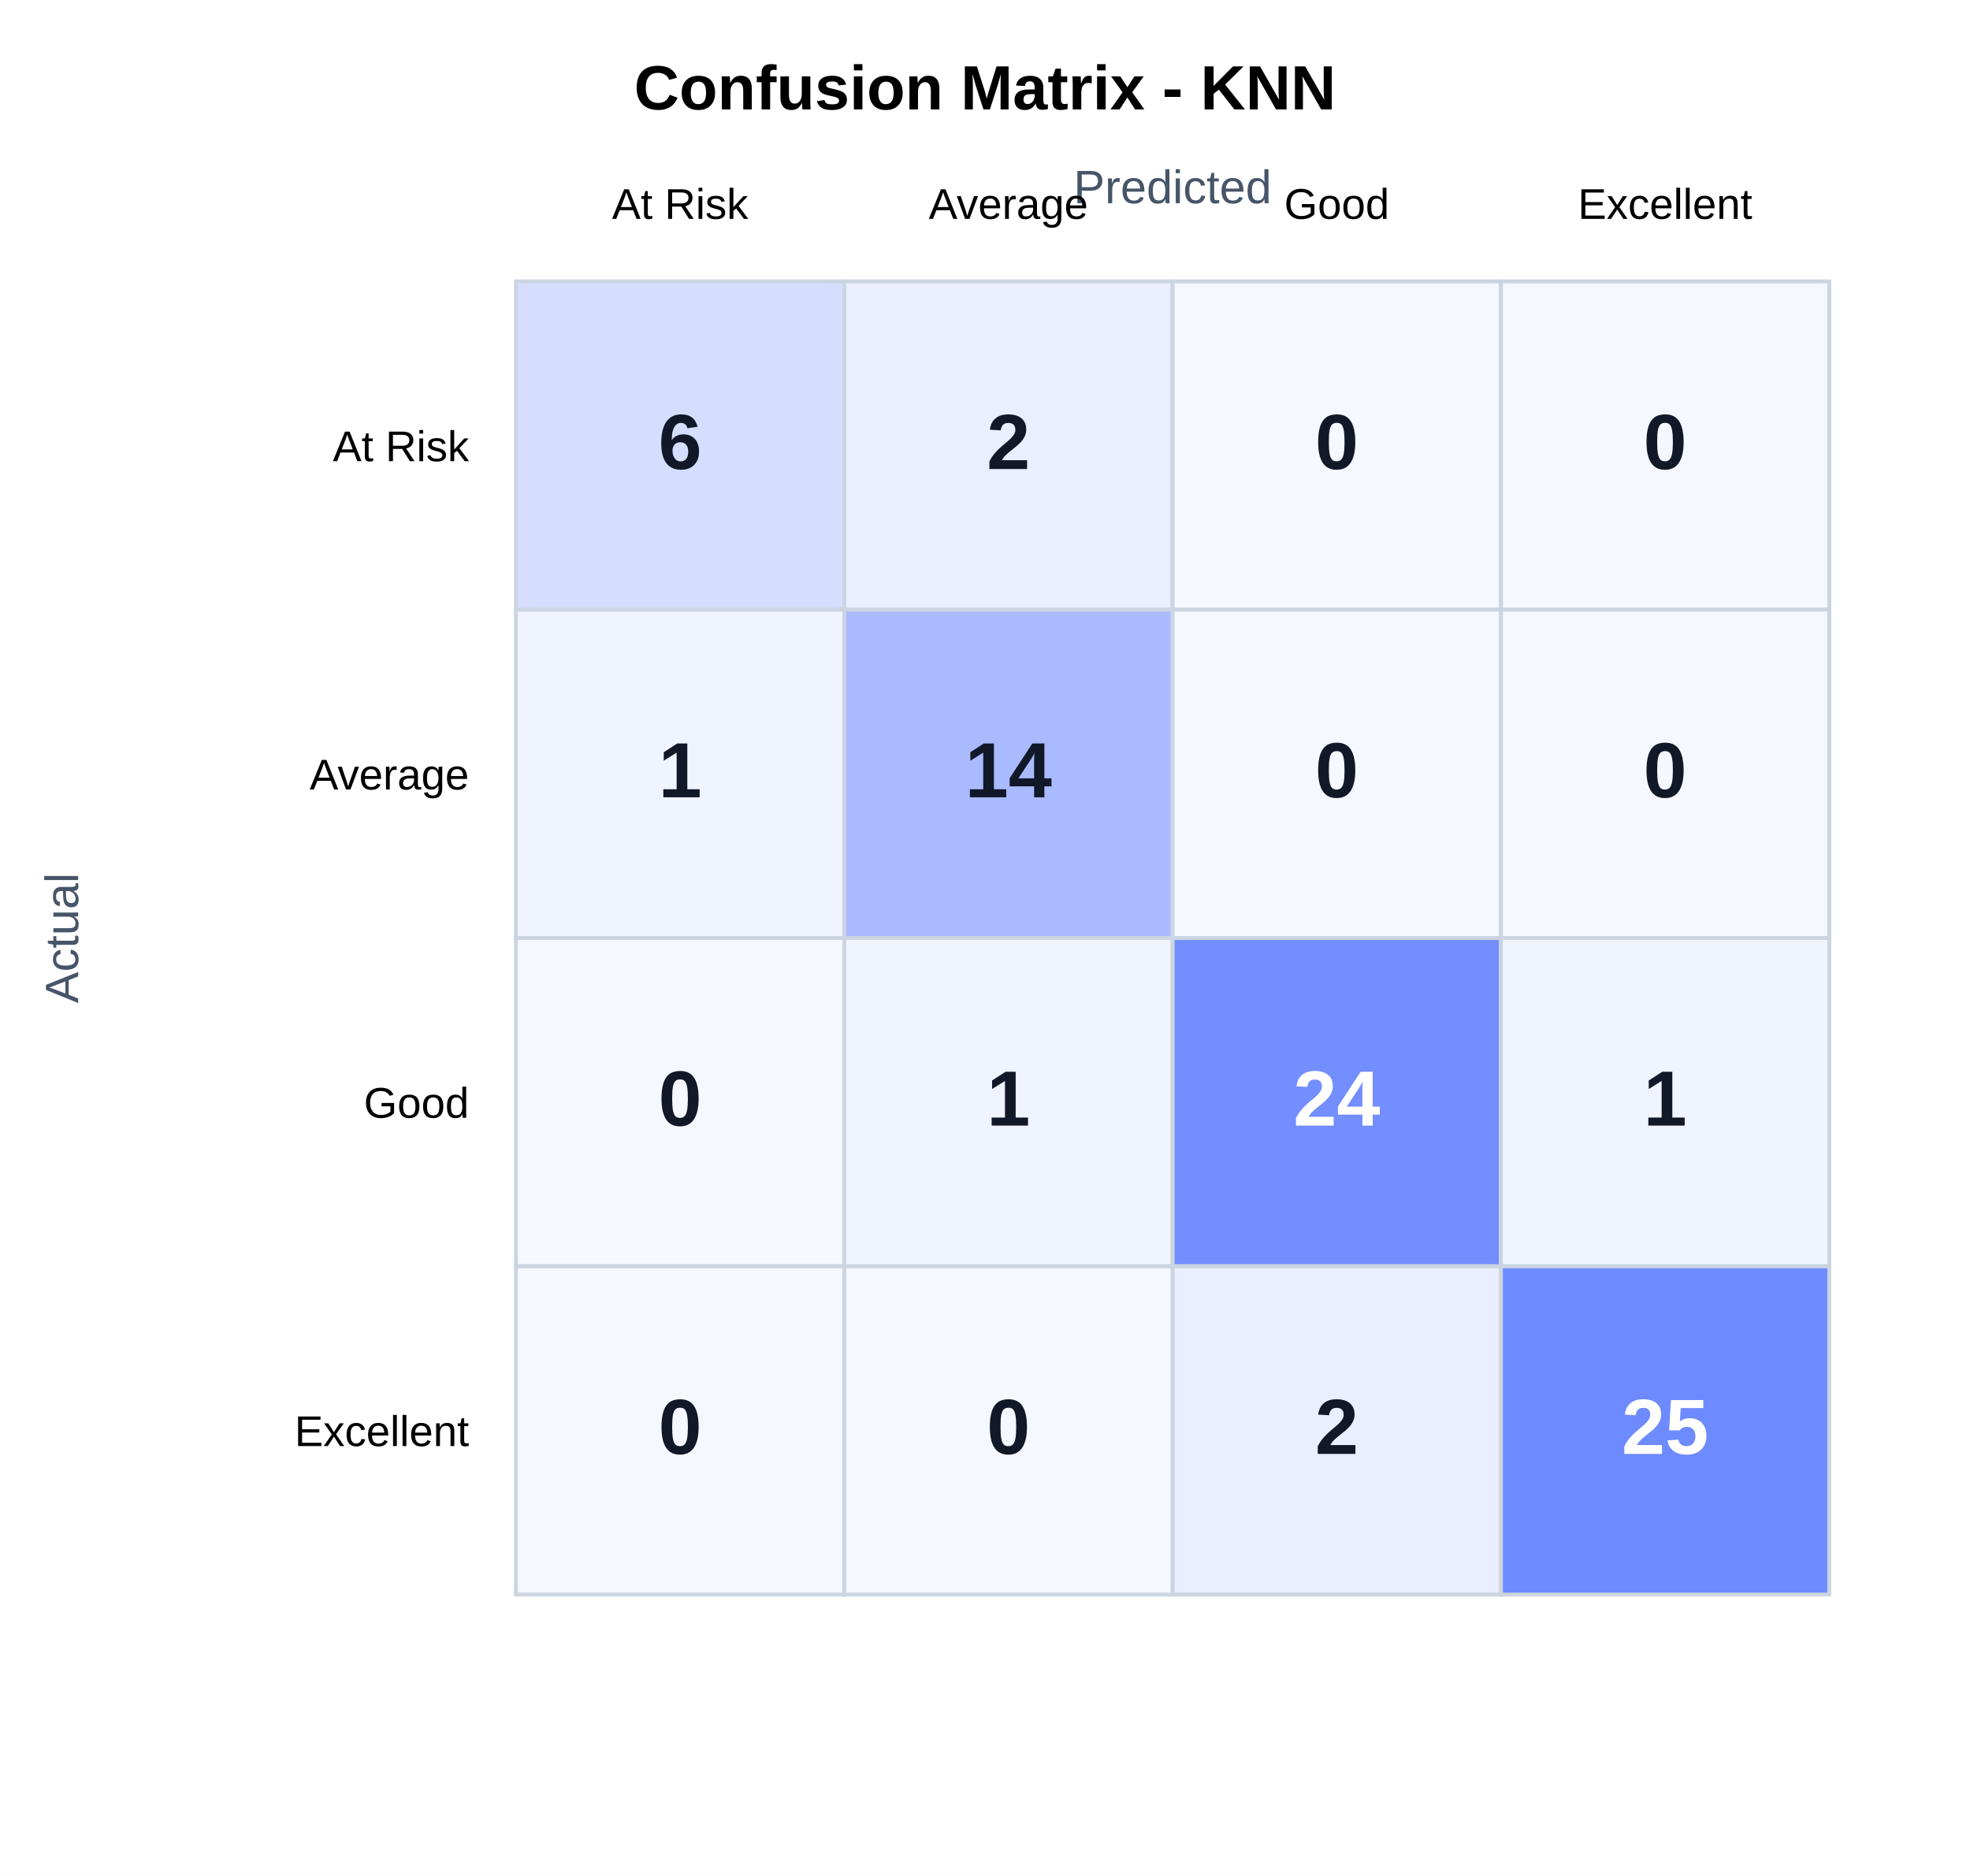
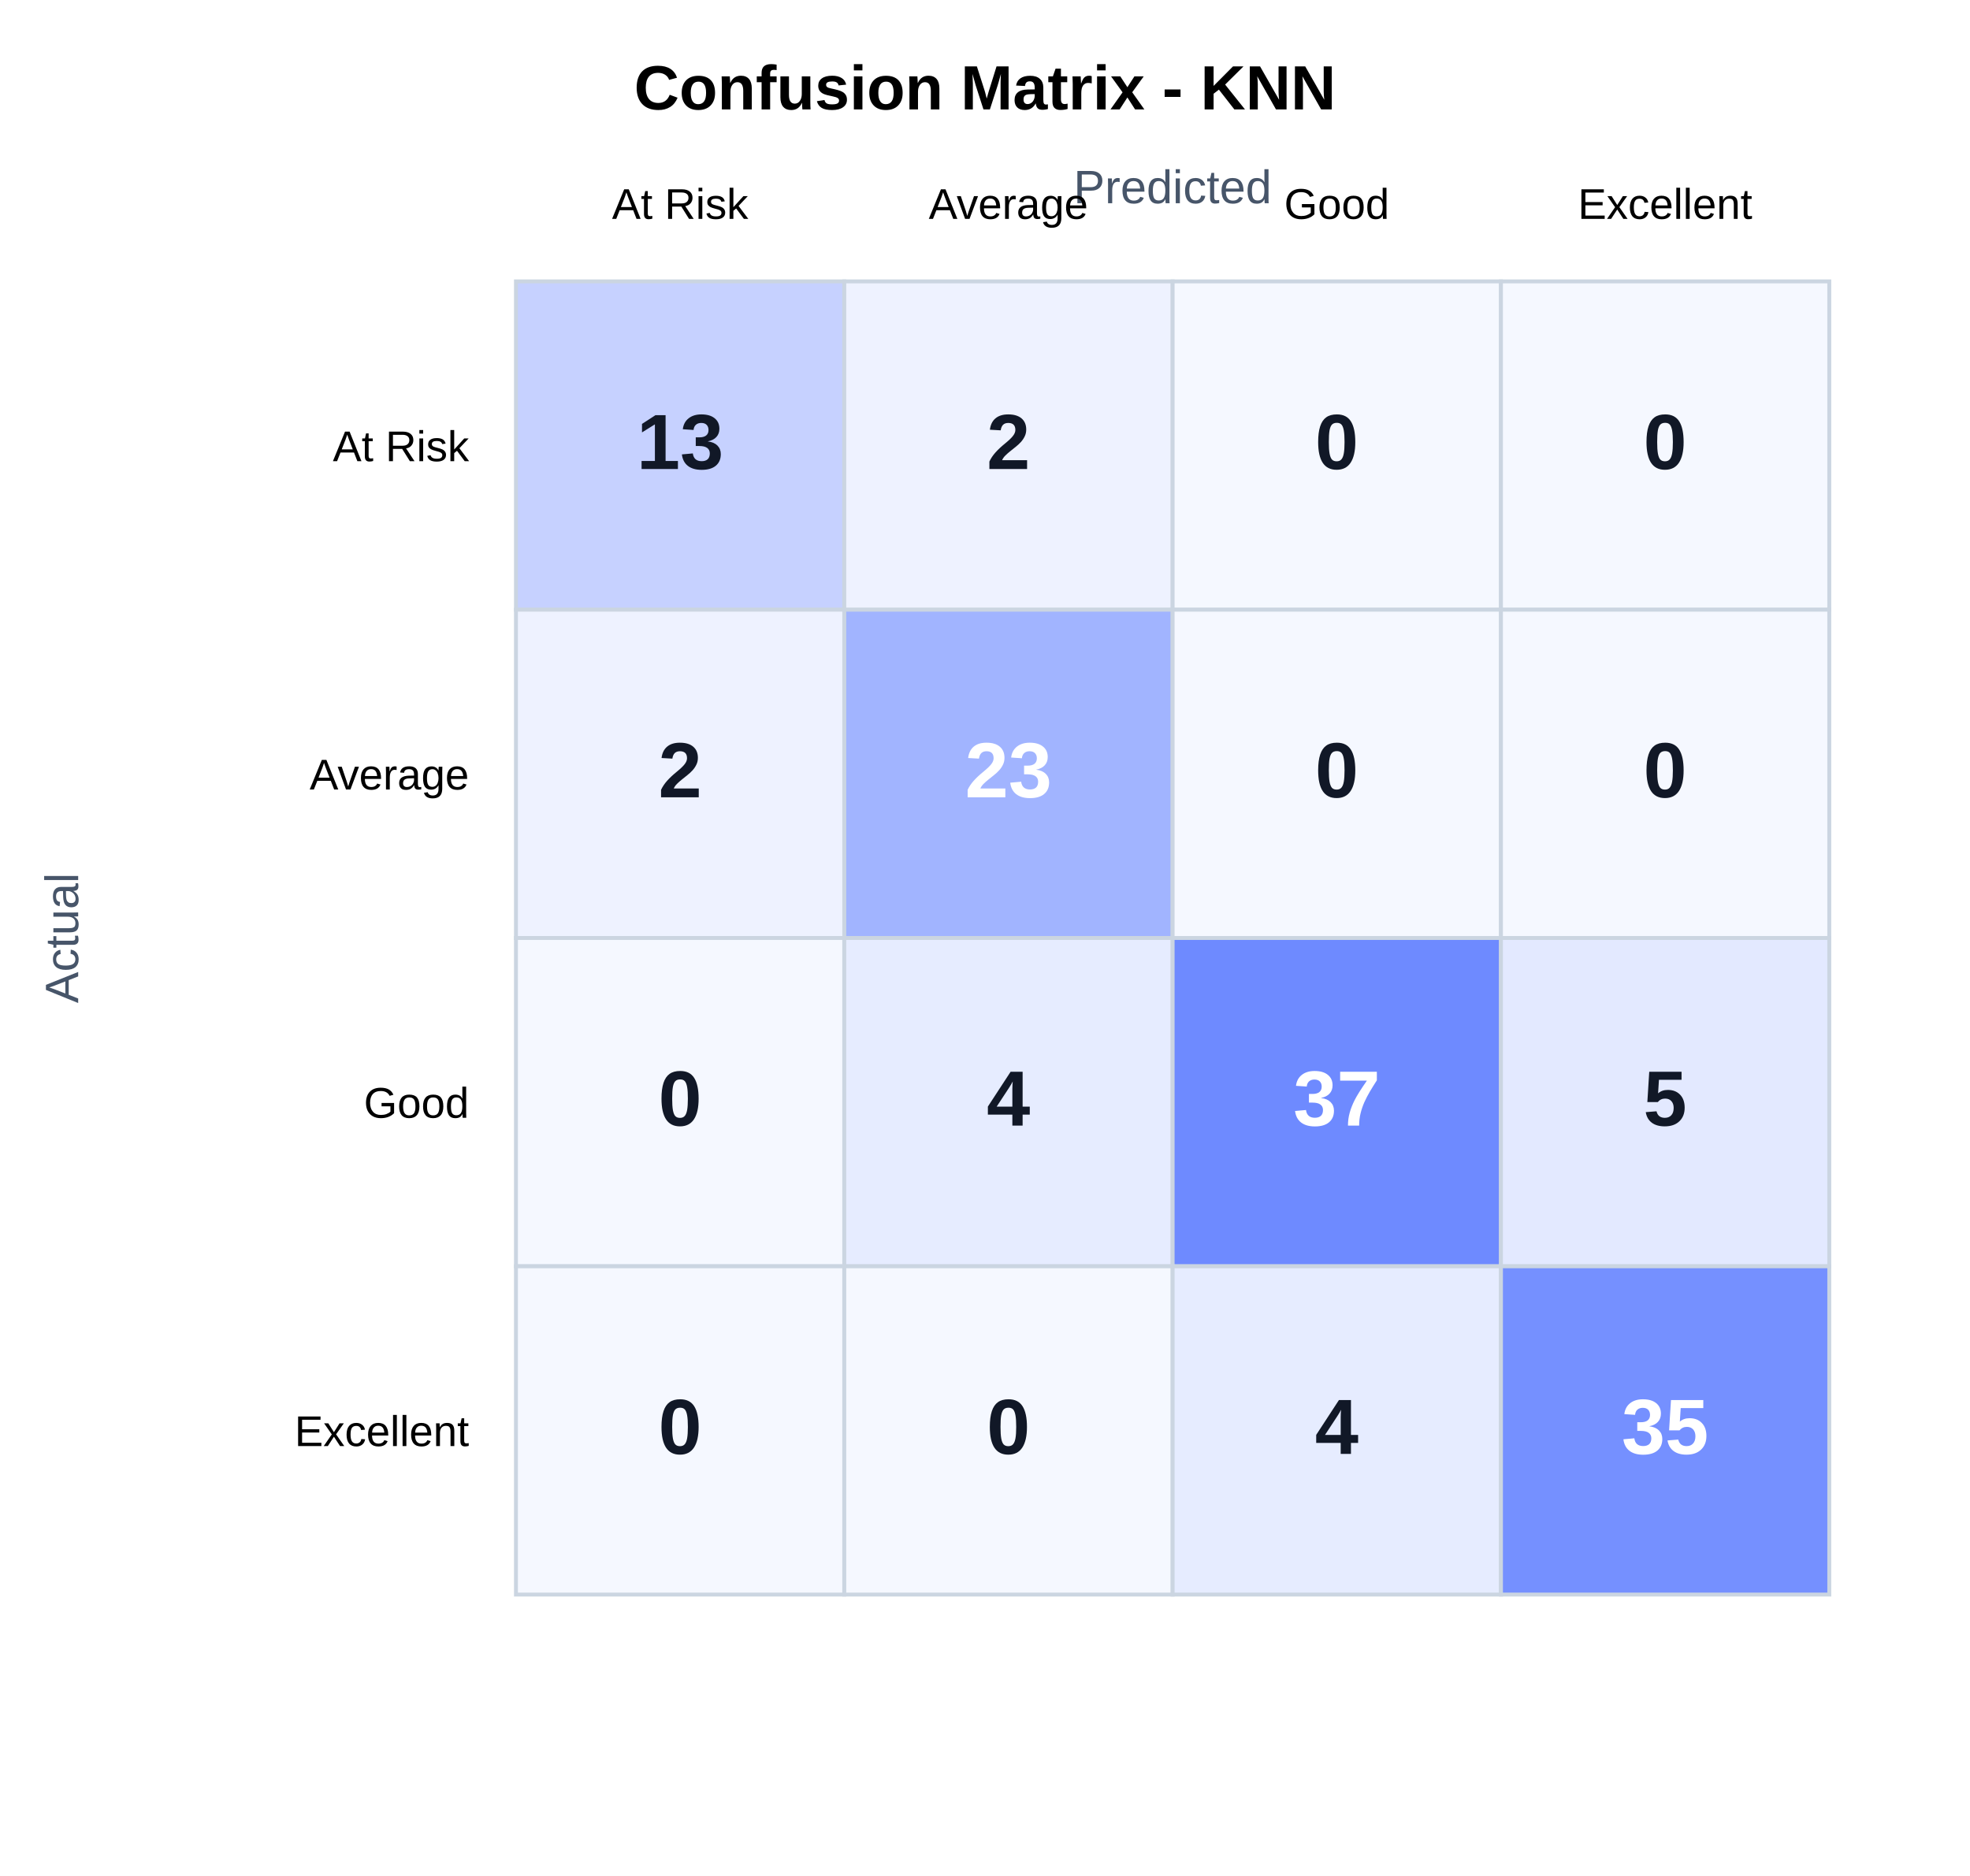
<svg xmlns="http://www.w3.org/2000/svg" width="504" height="480" viewBox="0 0 504 480">
  <rect width="100%" height="100%" fill="#ffffff" />
  <text x="252" y="28" text-anchor="middle" font-family="Segoe UI, Arial" font-size="16" font-weight="600">Confusion Matrix - KNN</text>
  <text x="300" y="52" text-anchor="middle" font-family="Segoe UI, Arial" font-size="12" fill="#475569">Predicted</text>
  <text x="20" y="240" text-anchor="middle" font-family="Segoe UI, Arial" font-size="12" fill="#475569" transform="rotate(-90 20 240)">Actual</text>
  <text x="174" y="56" text-anchor="middle" font-family="Segoe UI, Arial" font-size="11">At Risk</text>
  <text x="258" y="56" text-anchor="middle" font-family="Segoe UI, Arial" font-size="11">Average</text>
  <text x="342" y="56" text-anchor="middle" font-family="Segoe UI, Arial" font-size="11">Good</text>
  <text x="426" y="56" text-anchor="middle" font-family="Segoe UI, Arial" font-size="11">Excellent</text>
  <text x="120" y="118" text-anchor="end" font-family="Segoe UI, Arial" font-size="11">At Risk</text>
  <text x="120" y="202" text-anchor="end" font-family="Segoe UI, Arial" font-size="11">Average</text>
  <text x="120" y="286" text-anchor="end" font-family="Segoe UI, Arial" font-size="11">Good</text>
  <text x="120" y="370" text-anchor="end" font-family="Segoe UI, Arial" font-size="11">Excellent</text>
-   <rect x="132" y="72" width="84" height="84" fill="rgb(213,222,255)" stroke="#cbd5e1" />
-   <text x="174" y="120" text-anchor="middle" font-family="Segoe UI, Arial" font-size="20" font-weight="600" fill="#111827">6</text>
-   <rect x="216" y="72" width="84" height="84" fill="rgb(234,239,255)" stroke="#cbd5e1" />
+   <rect x="132" y="72" width="84" height="84" fill="rgb(198,209,255)" stroke="#cbd5e1" />
+   <text x="174" y="120" text-anchor="middle" font-family="Segoe UI, Arial" font-size="20" font-weight="600" fill="#111827">13</text>
+   <rect x="216" y="72" width="84" height="84" fill="rgb(238,242,255)" stroke="#cbd5e1" />
  <text x="258" y="120" text-anchor="middle" font-family="Segoe UI, Arial" font-size="20" font-weight="600" fill="#111827">2</text>
  <rect x="300" y="72" width="84" height="84" fill="rgb(245,248,255)" stroke="#cbd5e1" />
  <text x="342" y="120" text-anchor="middle" font-family="Segoe UI, Arial" font-size="20" font-weight="600" fill="#111827">0</text>
  <rect x="384" y="72" width="84" height="84" fill="rgb(245,248,255)" stroke="#cbd5e1" />
  <text x="426" y="120" text-anchor="middle" font-family="Segoe UI, Arial" font-size="20" font-weight="600" fill="#111827">0</text>
-   <rect x="132" y="156" width="84" height="84" fill="rgb(240,244,255)" stroke="#cbd5e1" />
-   <text x="174" y="204" text-anchor="middle" font-family="Segoe UI, Arial" font-size="20" font-weight="600" fill="#111827">1</text>
-   <rect x="216" y="156" width="84" height="84" fill="rgb(169,186,255)" stroke="#cbd5e1" />
-   <text x="258" y="204" text-anchor="middle" font-family="Segoe UI, Arial" font-size="20" font-weight="600" fill="#111827">14</text>
+   <rect x="132" y="156" width="84" height="84" fill="rgb(238,242,255)" stroke="#cbd5e1" />
+   <text x="174" y="204" text-anchor="middle" font-family="Segoe UI, Arial" font-size="20" font-weight="600" fill="#111827">2</text>
+   <rect x="216" y="156" width="84" height="84" fill="rgb(161,180,255)" stroke="#cbd5e1" />
+   <text x="258" y="204" text-anchor="middle" font-family="Segoe UI, Arial" font-size="20" font-weight="600" fill="#ffffff">23</text>
  <rect x="300" y="156" width="84" height="84" fill="rgb(245,248,255)" stroke="#cbd5e1" />
  <text x="342" y="204" text-anchor="middle" font-family="Segoe UI, Arial" font-size="20" font-weight="600" fill="#111827">0</text>
  <rect x="384" y="156" width="84" height="84" fill="rgb(245,248,255)" stroke="#cbd5e1" />
  <text x="426" y="204" text-anchor="middle" font-family="Segoe UI, Arial" font-size="20" font-weight="600" fill="#111827">0</text>
  <rect x="132" y="240" width="84" height="84" fill="rgb(245,248,255)" stroke="#cbd5e1" />
  <text x="174" y="288" text-anchor="middle" font-family="Segoe UI, Arial" font-size="20" font-weight="600" fill="#111827">0</text>
-   <rect x="216" y="240" width="84" height="84" fill="rgb(240,244,255)" stroke="#cbd5e1" />
-   <text x="258" y="288" text-anchor="middle" font-family="Segoe UI, Arial" font-size="20" font-weight="600" fill="#111827">1</text>
-   <rect x="300" y="240" width="84" height="84" fill="rgb(115,142,255)" stroke="#cbd5e1" />
-   <text x="342" y="288" text-anchor="middle" font-family="Segoe UI, Arial" font-size="20" font-weight="600" fill="#ffffff">24</text>
-   <rect x="384" y="240" width="84" height="84" fill="rgb(240,244,255)" stroke="#cbd5e1" />
-   <text x="426" y="288" text-anchor="middle" font-family="Segoe UI, Arial" font-size="20" font-weight="600" fill="#111827">1</text>
+   <rect x="216" y="240" width="84" height="84" fill="rgb(230,236,255)" stroke="#cbd5e1" />
+   <text x="258" y="288" text-anchor="middle" font-family="Segoe UI, Arial" font-size="20" font-weight="600" fill="#111827">4</text>
+   <rect x="300" y="240" width="84" height="84" fill="rgb(110,138,255)" stroke="#cbd5e1" />
+   <text x="342" y="288" text-anchor="middle" font-family="Segoe UI, Arial" font-size="20" font-weight="600" fill="#ffffff">37</text>
+   <rect x="384" y="240" width="84" height="84" fill="rgb(227,233,255)" stroke="#cbd5e1" />
+   <text x="426" y="288" text-anchor="middle" font-family="Segoe UI, Arial" font-size="20" font-weight="600" fill="#111827">5</text>
  <rect x="132" y="324" width="84" height="84" fill="rgb(245,248,255)" stroke="#cbd5e1" />
  <text x="174" y="372" text-anchor="middle" font-family="Segoe UI, Arial" font-size="20" font-weight="600" fill="#111827">0</text>
  <rect x="216" y="324" width="84" height="84" fill="rgb(245,248,255)" stroke="#cbd5e1" />
  <text x="258" y="372" text-anchor="middle" font-family="Segoe UI, Arial" font-size="20" font-weight="600" fill="#111827">0</text>
-   <rect x="300" y="324" width="84" height="84" fill="rgb(234,239,255)" stroke="#cbd5e1" />
-   <text x="342" y="372" text-anchor="middle" font-family="Segoe UI, Arial" font-size="20" font-weight="600" fill="#111827">2</text>
-   <rect x="384" y="324" width="84" height="84" fill="rgb(110,138,255)" stroke="#cbd5e1" />
-   <text x="426" y="372" text-anchor="middle" font-family="Segoe UI, Arial" font-size="20" font-weight="600" fill="#ffffff">25</text>
+   <rect x="300" y="324" width="84" height="84" fill="rgb(230,236,255)" stroke="#cbd5e1" />
+   <text x="342" y="372" text-anchor="middle" font-family="Segoe UI, Arial" font-size="20" font-weight="600" fill="#111827">4</text>
+   <rect x="384" y="324" width="84" height="84" fill="rgb(117,144,255)" stroke="#cbd5e1" />
+   <text x="426" y="372" text-anchor="middle" font-family="Segoe UI, Arial" font-size="20" font-weight="600" fill="#ffffff">35</text>
</svg>
